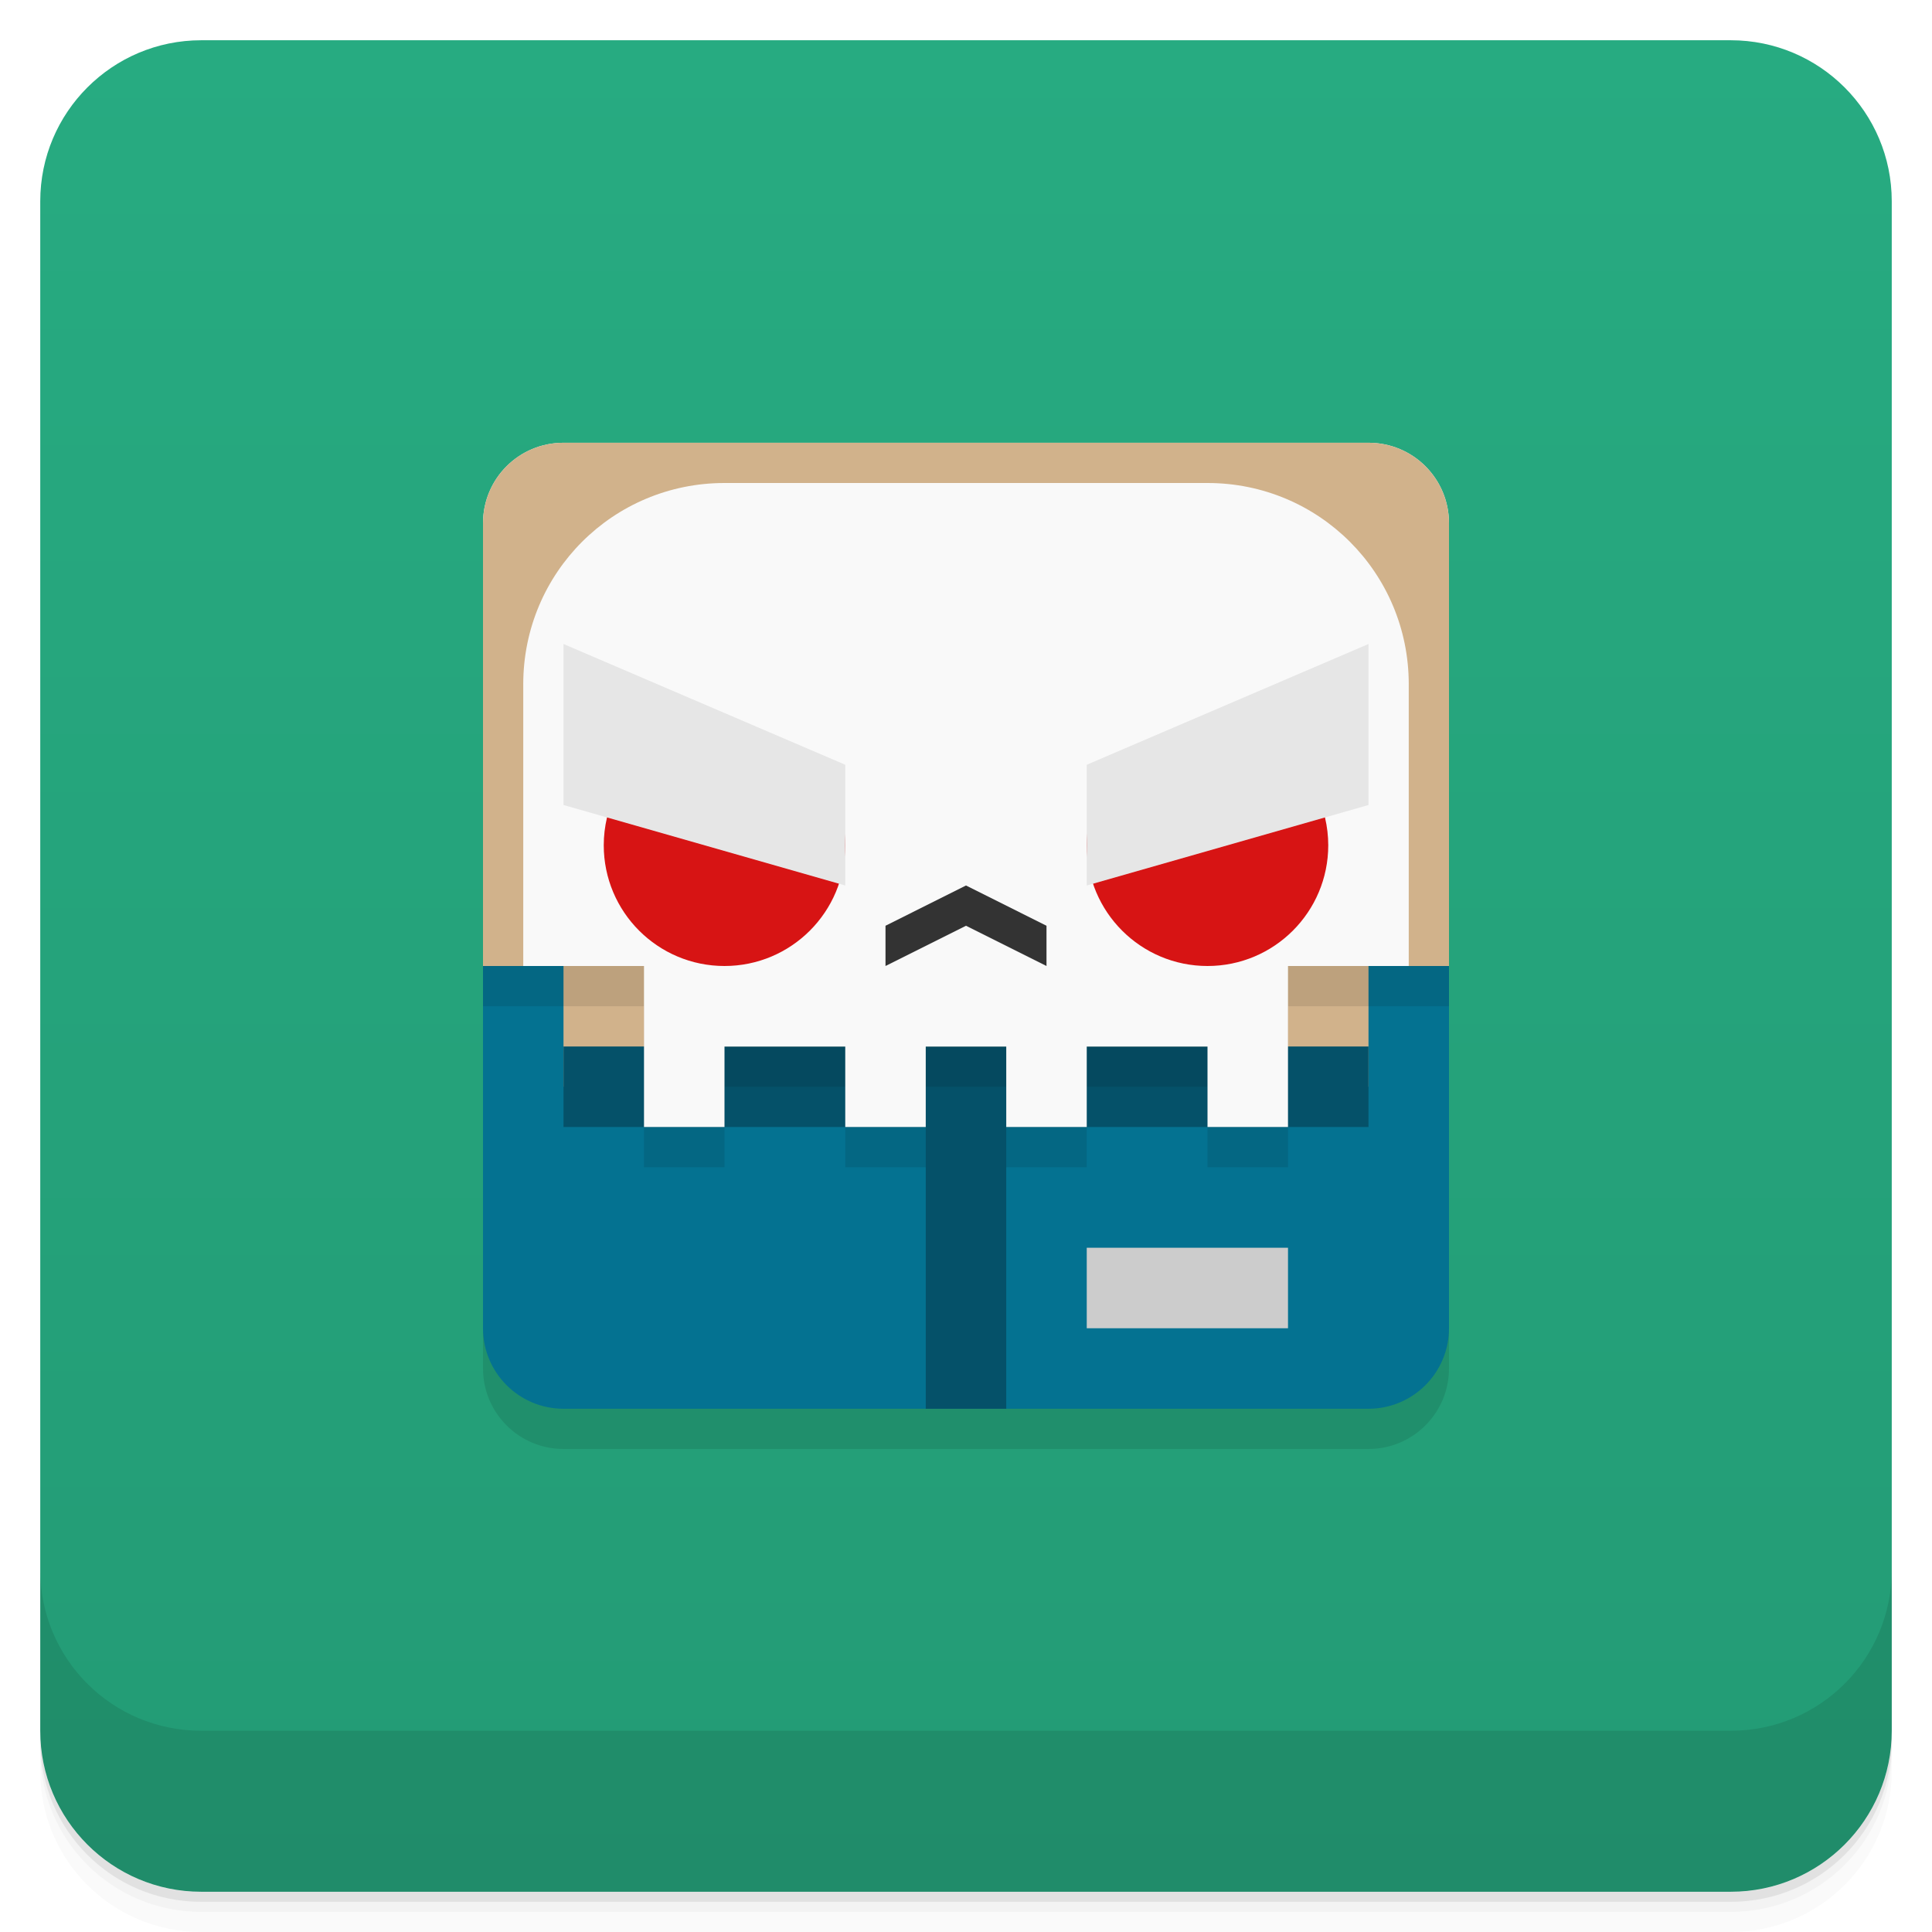
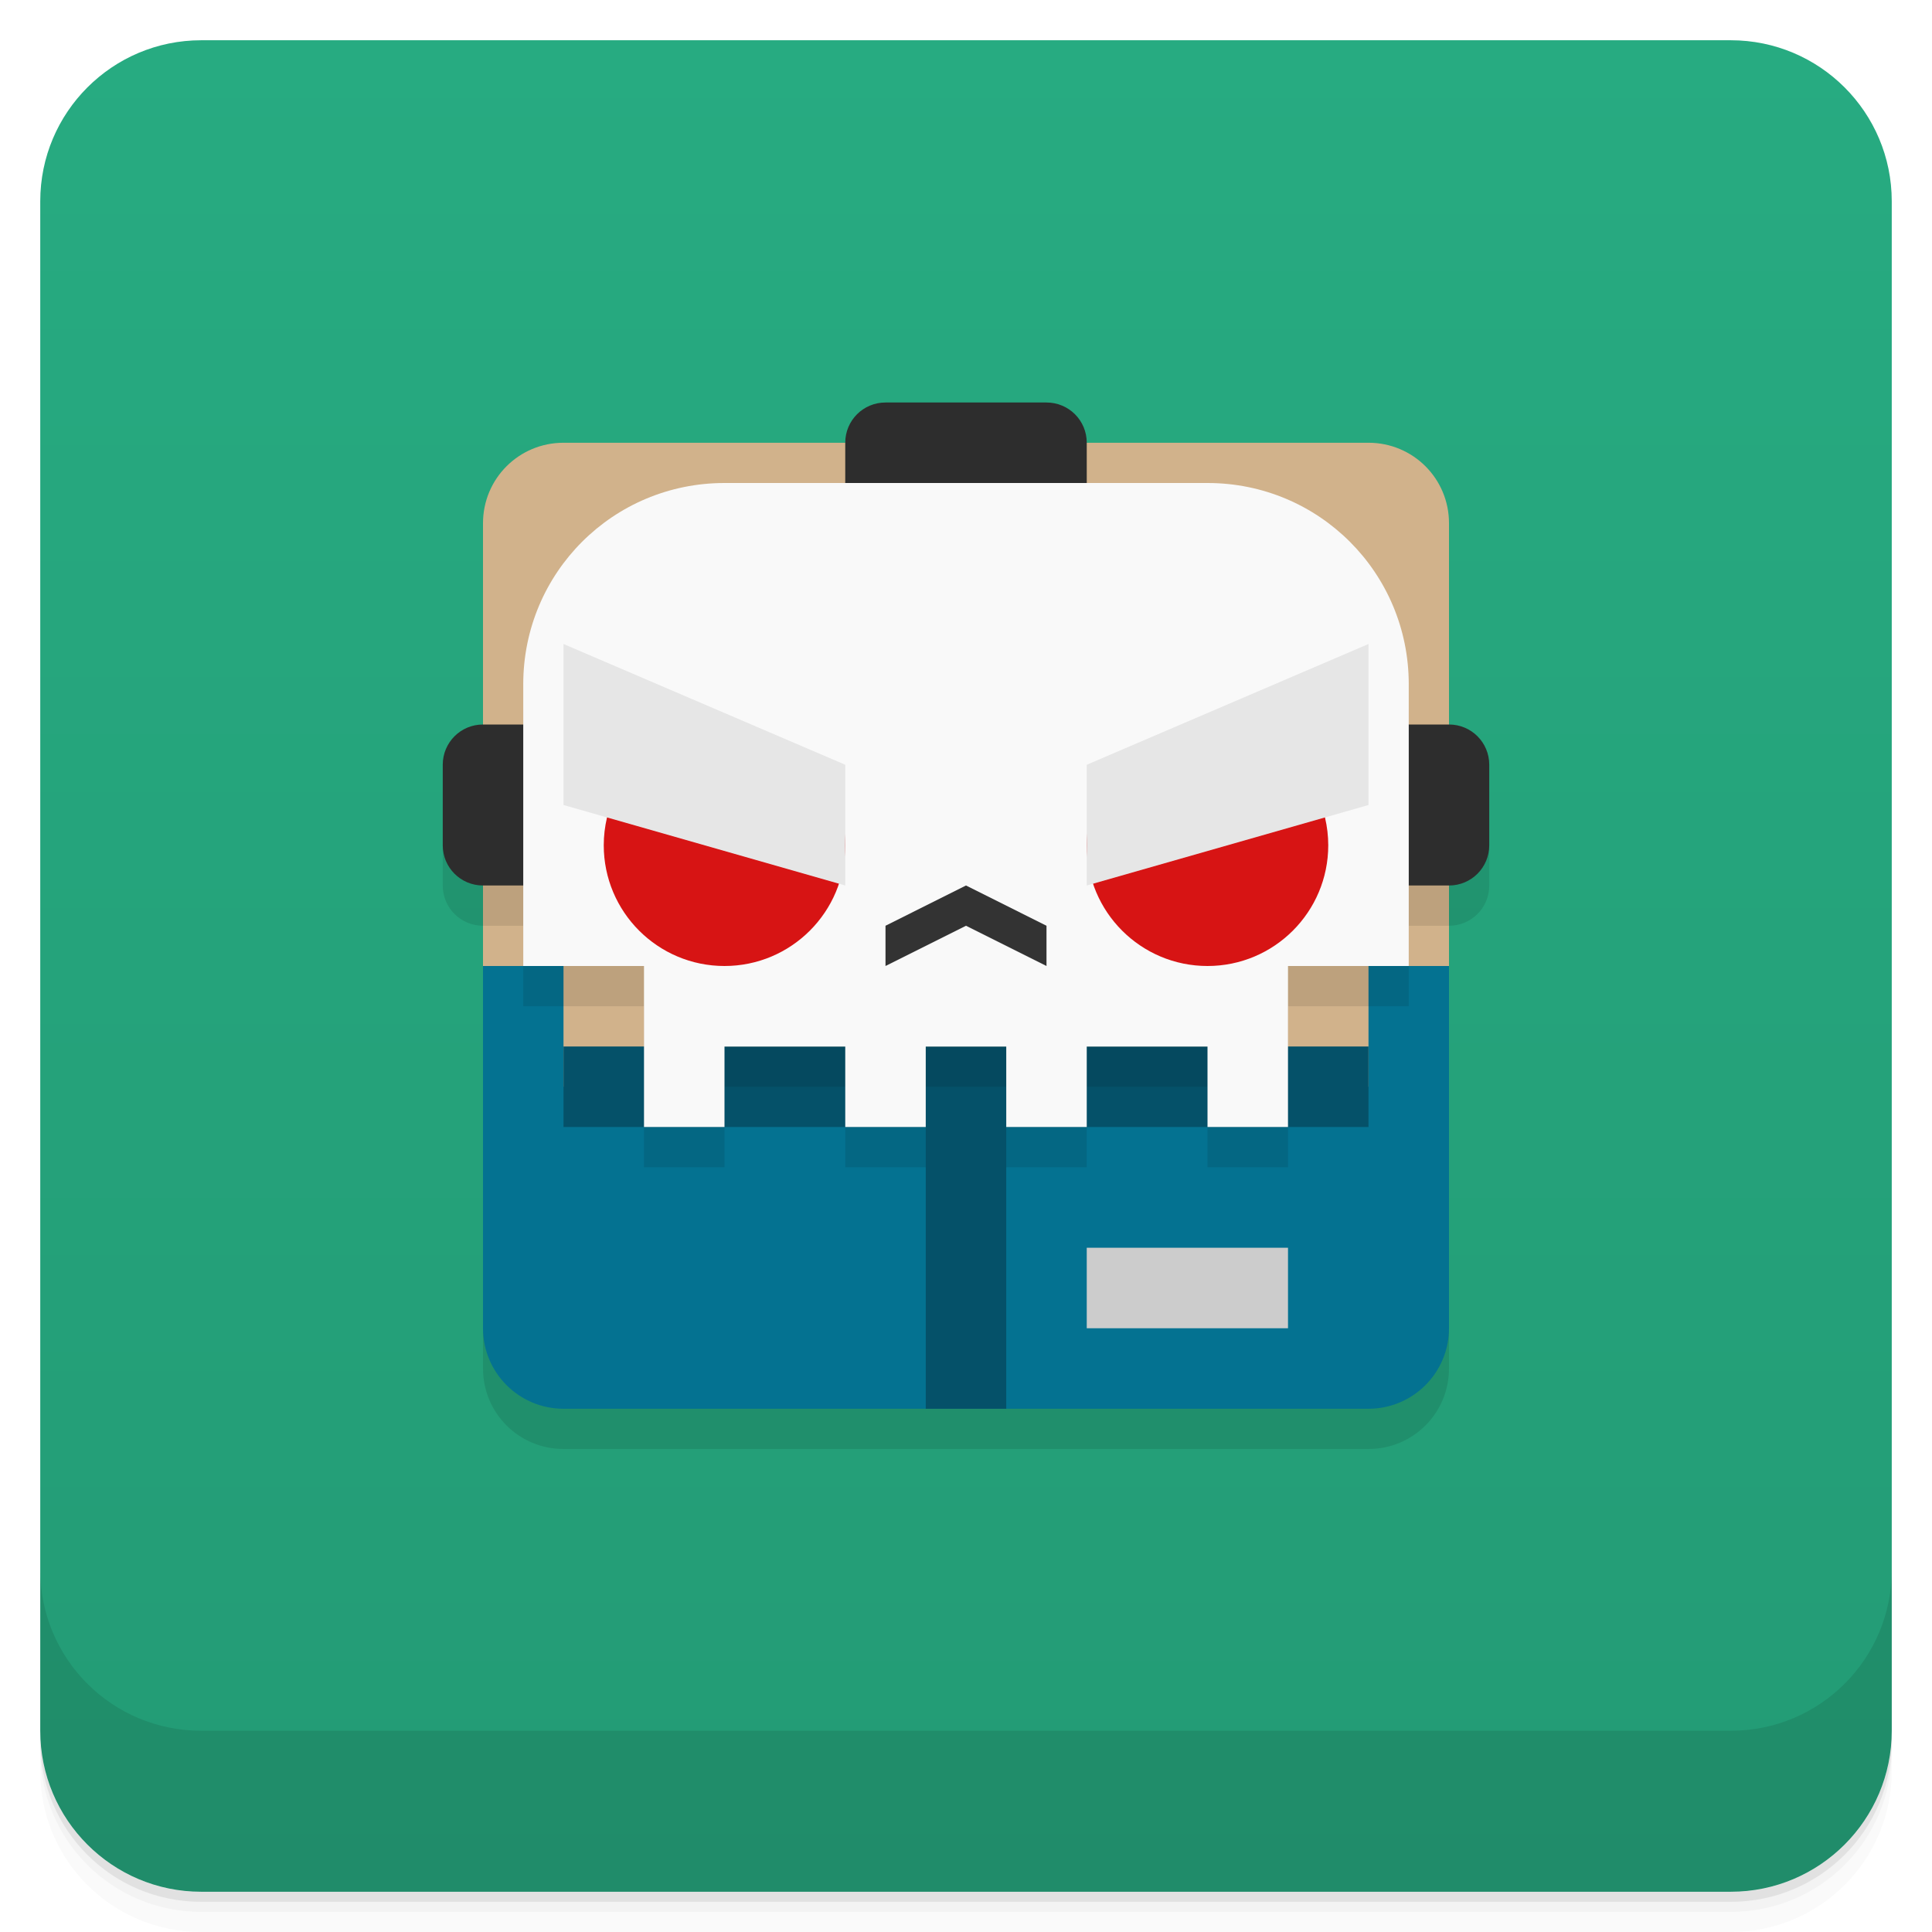
<svg xmlns="http://www.w3.org/2000/svg" version="1.1" viewBox="0 0 48 48">
  <defs>
    <linearGradient id="bg" x2="0" y1="1" y2="47" gradientUnits="userSpaceOnUse">
      <stop style="stop-color:#27ab81" offset="0" />
      <stop style="stop-color:#239b75" offset="1" />
    </linearGradient>
  </defs>
  <path d="m1 43v0.25c0 2.216 1.784 4 4 4h38c2.216 0 4-1.784 4-4v-0.25c0 2.216-1.784 4-4 4h-38c-2.216 0-4-1.784-4-4zm0 0.5v0.5c0 2.216 1.784 4 4 4h38c2.216 0 4-1.784 4-4v-0.5c0 2.216-1.784 4-4 4h-38c-2.216 0-4-1.784-4-4z" style="opacity:.02" />
  <path d="m1 43.25v0.25c0 2.216 1.784 4 4 4h38c2.216 0 4-1.784 4-4v-0.25c0 2.216-1.784 4-4 4h-38c-2.216 0-4-1.784-4-4z" style="opacity:.05" />
  <path d="m1 43v0.25c0 2.216 1.784 4 4 4h38c2.216 0 4-1.784 4-4v-0.25c0 2.216-1.784 4-4 4h-38c-2.216 0-4-1.784-4-4z" style="opacity:.1" />
  <rect x="1" y="1" width="46" height="46" rx="4" style="fill:url(#bg)" />
  <path d="m1 39v4c0 2.216 1.784 4 4 4h38c2.216 0 4-1.784 4-4v-4c0 2.216-1.784 4-4 4h-38c-2.216 0-4-1.784-4-4z" style="opacity:.1" />
-   <rect x="12" y="12" width="24" height="24" ry="2" style="opacity:.1;paint-order:stroke fill markers" />
+   <path d="m22 11c-0.554 0-1 0.446-1 1h-7c-1.108 0-2 0.892-2 2v5c-0.554 0-1 0.446-1 1v2c0 0.554 0.446 1 1 1v11c0 1.108 0.892 2 2 2h20c1.108 0 2-0.892 2-2v-11c0.554 0 1-0.446 1-1v-2c0-0.554-0.446-1-1-1v-5c0-1.108-0.892-2-2-2h-7c0-0.554-0.446-1-1-1z" style="opacity:.1;paint-order:stroke fill markers" />
  <rect x="12" y="20" width="24" height="15" rx="2" ry="2" style="fill:#047291;paint-order:stroke fill markers" />
-   <rect x="14" y="19" width="20" height="8" style="fill:#d1b28b;paint-order:stroke fill markers" />
-   <path d="m14 26v2h9v7h2v-7h9v-2h-11z" style="fill:#055169;paint-order:stroke fill markers" />
-   <path d="m14 12c-1.108 0-2 0.892-2 2v11h4v4h2v-2h3v2h2v-2h2v2h2v-2h3v2h2v-4h4v-11c0-1.108-0.892-2-2-2z" style="opacity:.1" />
-   <path d="m14 11c-1.108 0-2 0.892-2 2v11h4v4h2v-2h3v2h2v-2h2v2h2v-2h3v2h2v-4h4v-11c0-1.108-0.892-2-2-2z" style="fill:#f9f9f9" />
+   <path d="m14 11c-1.108 0-2 0.892-2 2v11h2v3h20v-3h2v-11c0-1.108-0.892-2-2-2z" style="fill:#d1b28b;paint-order:stroke fill markers" />
+   <path d="m14 26v2h9v7h2v-7h9v-2z" style="fill:#055169;paint-order:stroke fill markers" />
+   <path d="m22 11c-0.554 0-1 0.446-1 1v1h-3c-2.77 0-5 2.23-5 5v1h-1v3 1h1v2h3v4h2v-2h3v2h2v-2h2v2h2v-2h3v2h2v-4h3v-2h1v-1-3h-1v-1c0-2.77-2.23-5-5-5h-3v-1c0-0.554-0.446-1-1-1h-4z" style="opacity:.1;paint-order:stroke fill markers" />
+   <path d="m22 10c-0.554 0-1 0.446-1 1v1c0 0.554 0.446 1 1 1h4c0.554 0 1-0.446 1-1v-1c0-0.554-0.446-1-1-1zm-10 8c-0.554 0-1 0.446-1 1v2c0 0.554 0.446 1 1 1h1c0.554 0 1-0.446 1-1v-2c0-0.554-0.446-1-1-1zm23 0c-0.554 0-1 0.446-1 1v2c0 0.554 0.446 1 1 1h1c0.554 0 1-0.446 1-1v-2c0-0.554-0.446-1-1-1z" style="fill:#2d2d2d;paint-order:stroke fill markers" />
+   <path d="m18 12c-2.77 0-5 2.23-5 5v7h3v4h2v-2h3v2h2v-2h2v2h2v-2h3v2h2v-4h3v-7c0-2.77-2.23-5-5-5z" style="fill:#f9f9f9" />
  <rect x="27" y="31" width="5" height="2" style="fill:#ccc;paint-order:stroke fill markers" />
  <path d="m24 22-2 1v1l2-1 2 1v-1z" style="fill:#333" />
  <path d="m16.176 18.621a3 3 0 0 0-1.176 2.379 3 3 0 0 0 3 3 3 3 0 0 0 3-3 3 3 0 0 0-0.195-1.057l-4.629-1.322zm15.648 0-4.633 1.324a3 3 0 0 0-0.191 1.055 3 3 0 0 0 3 3 3 3 0 0 0 3-3 3 3 0 0 0-1.176-2.379z" style="fill:#d71414;paint-order:stroke fill markers" />
  <path d="m14 20 7 2v-3l-7-3z" style="fill:#e6e6e6" />
  <path d="m34 20-7 2v-3l7-3z" style="fill:#e6e6e6" />
-   <path d="m14 11c-1.108 0-2 0.892-2 2v11h1v-7c0-2.77 2.23-5 5-5h12c2.77 0 5 2.23 5 5v7h1v-11c0-1.108-0.892-2-2-2z" style="fill:#d1b28b;paint-order:stroke fill markers" />
</svg>
